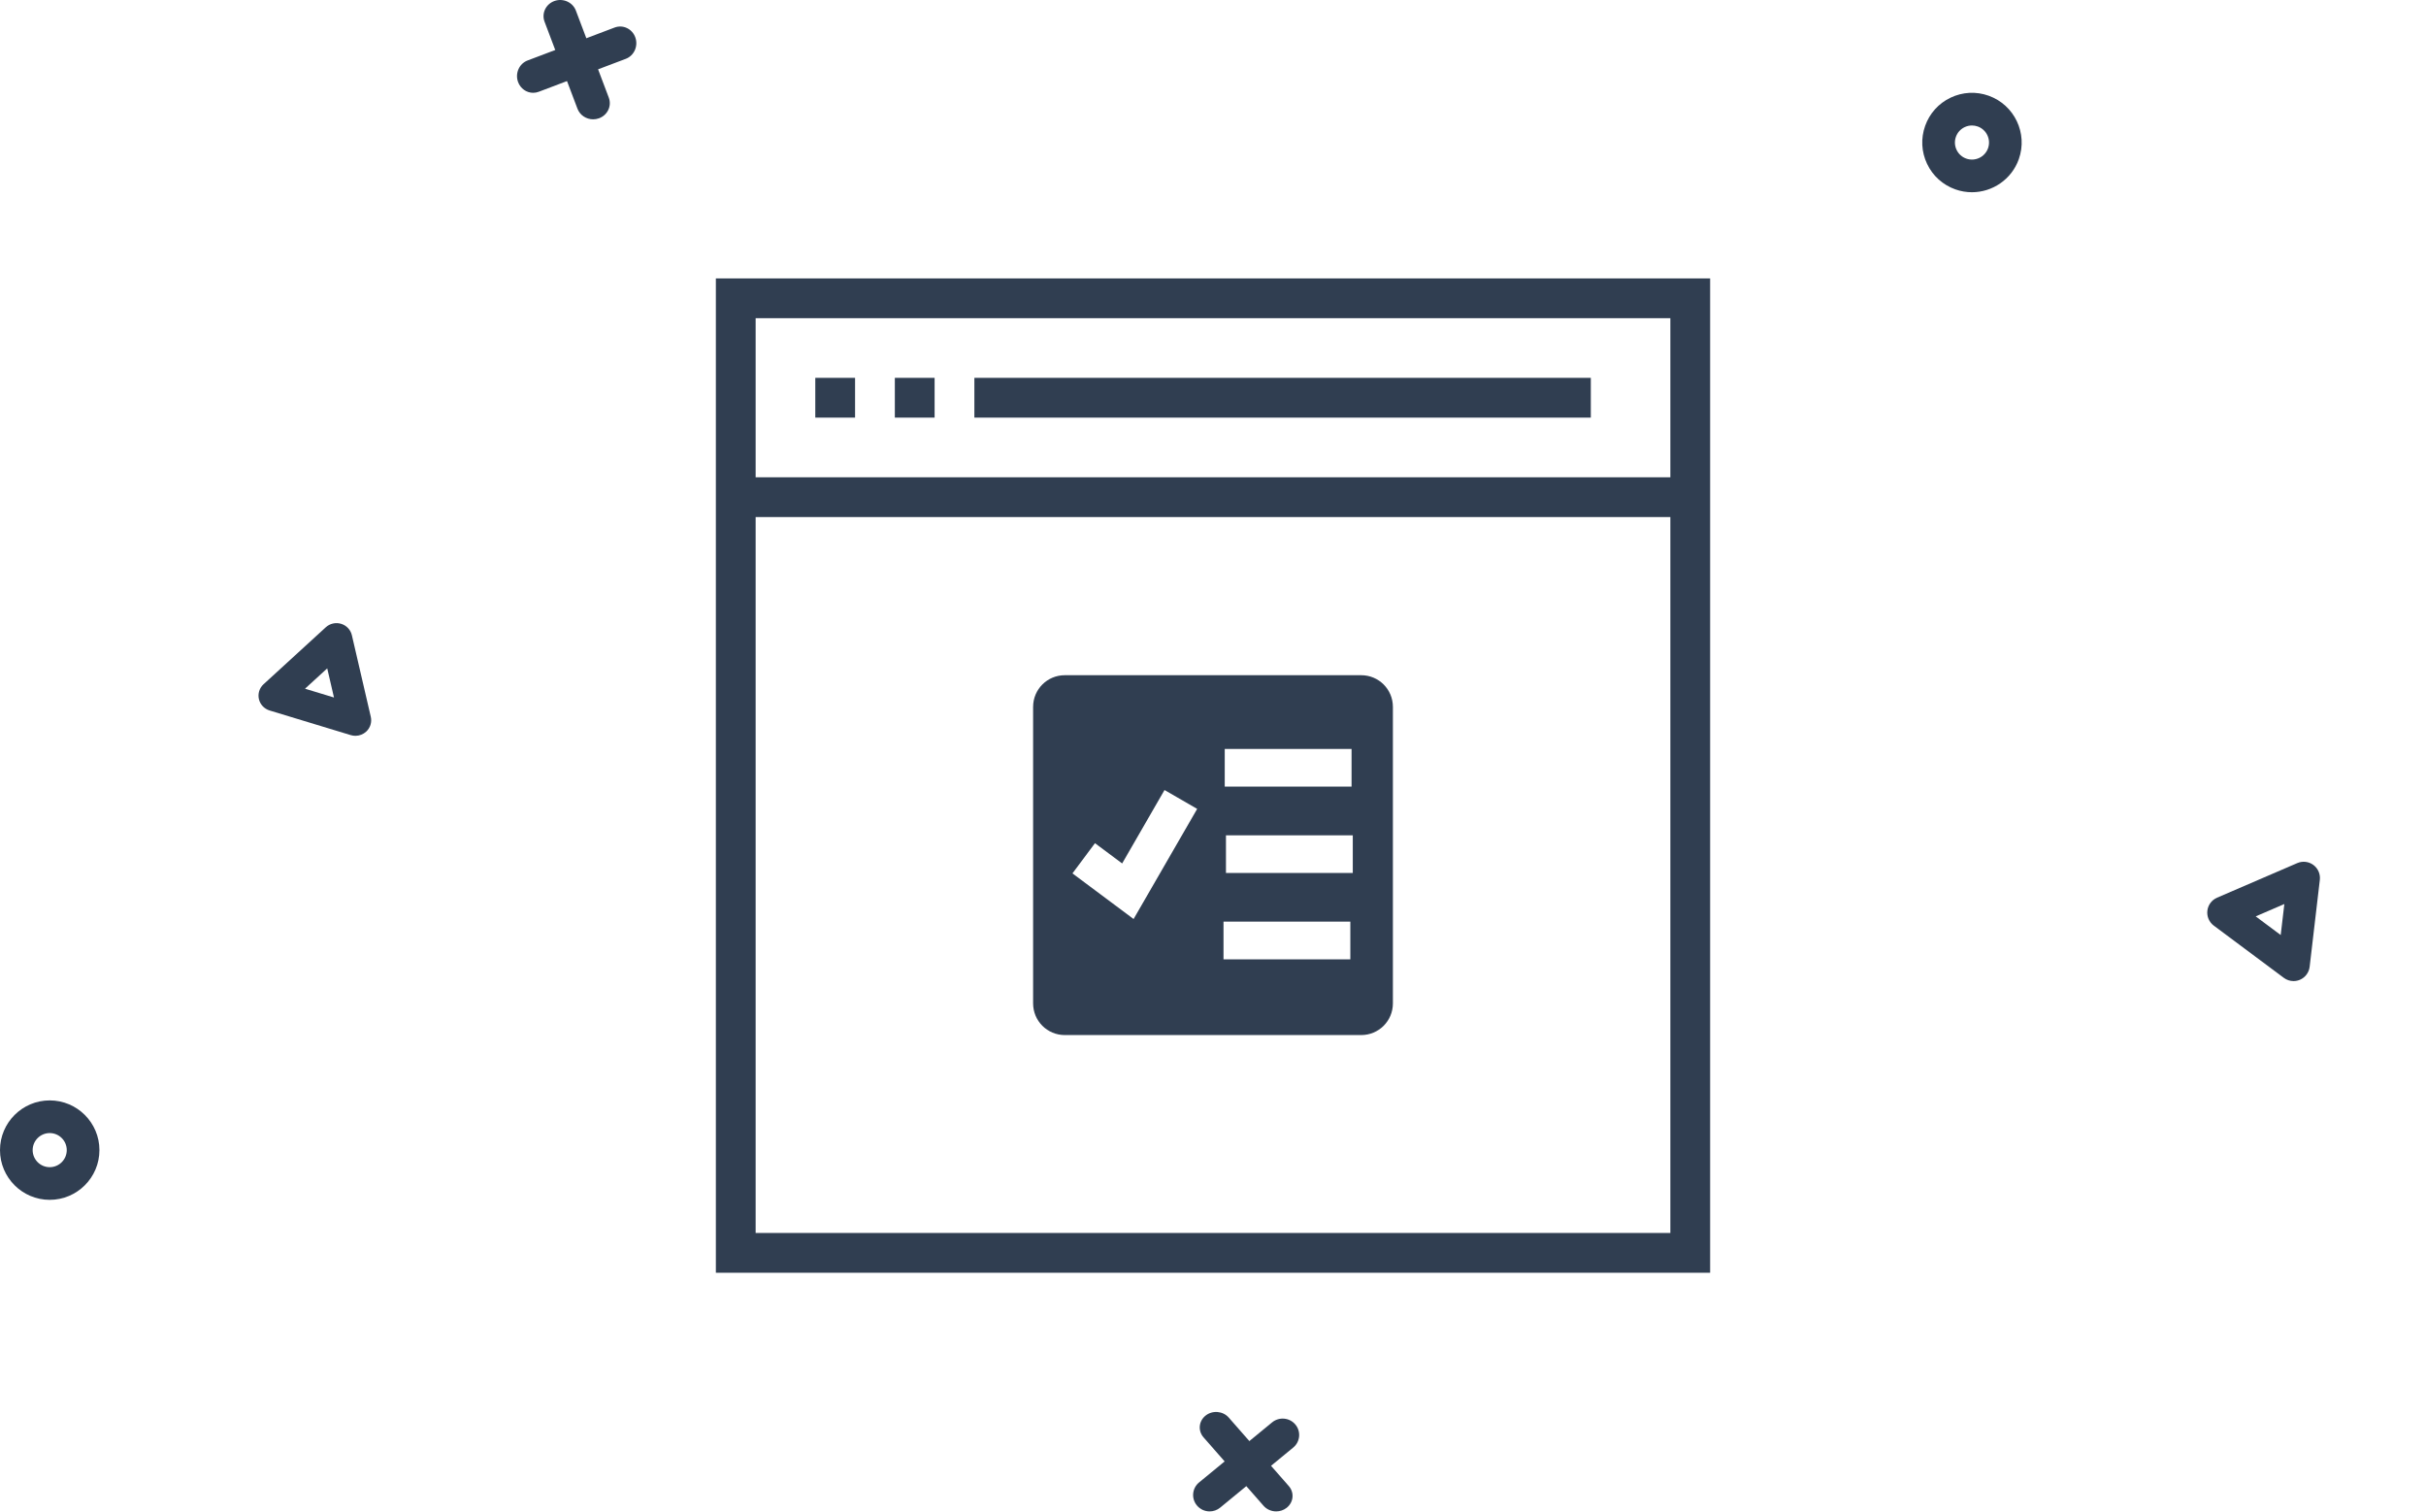
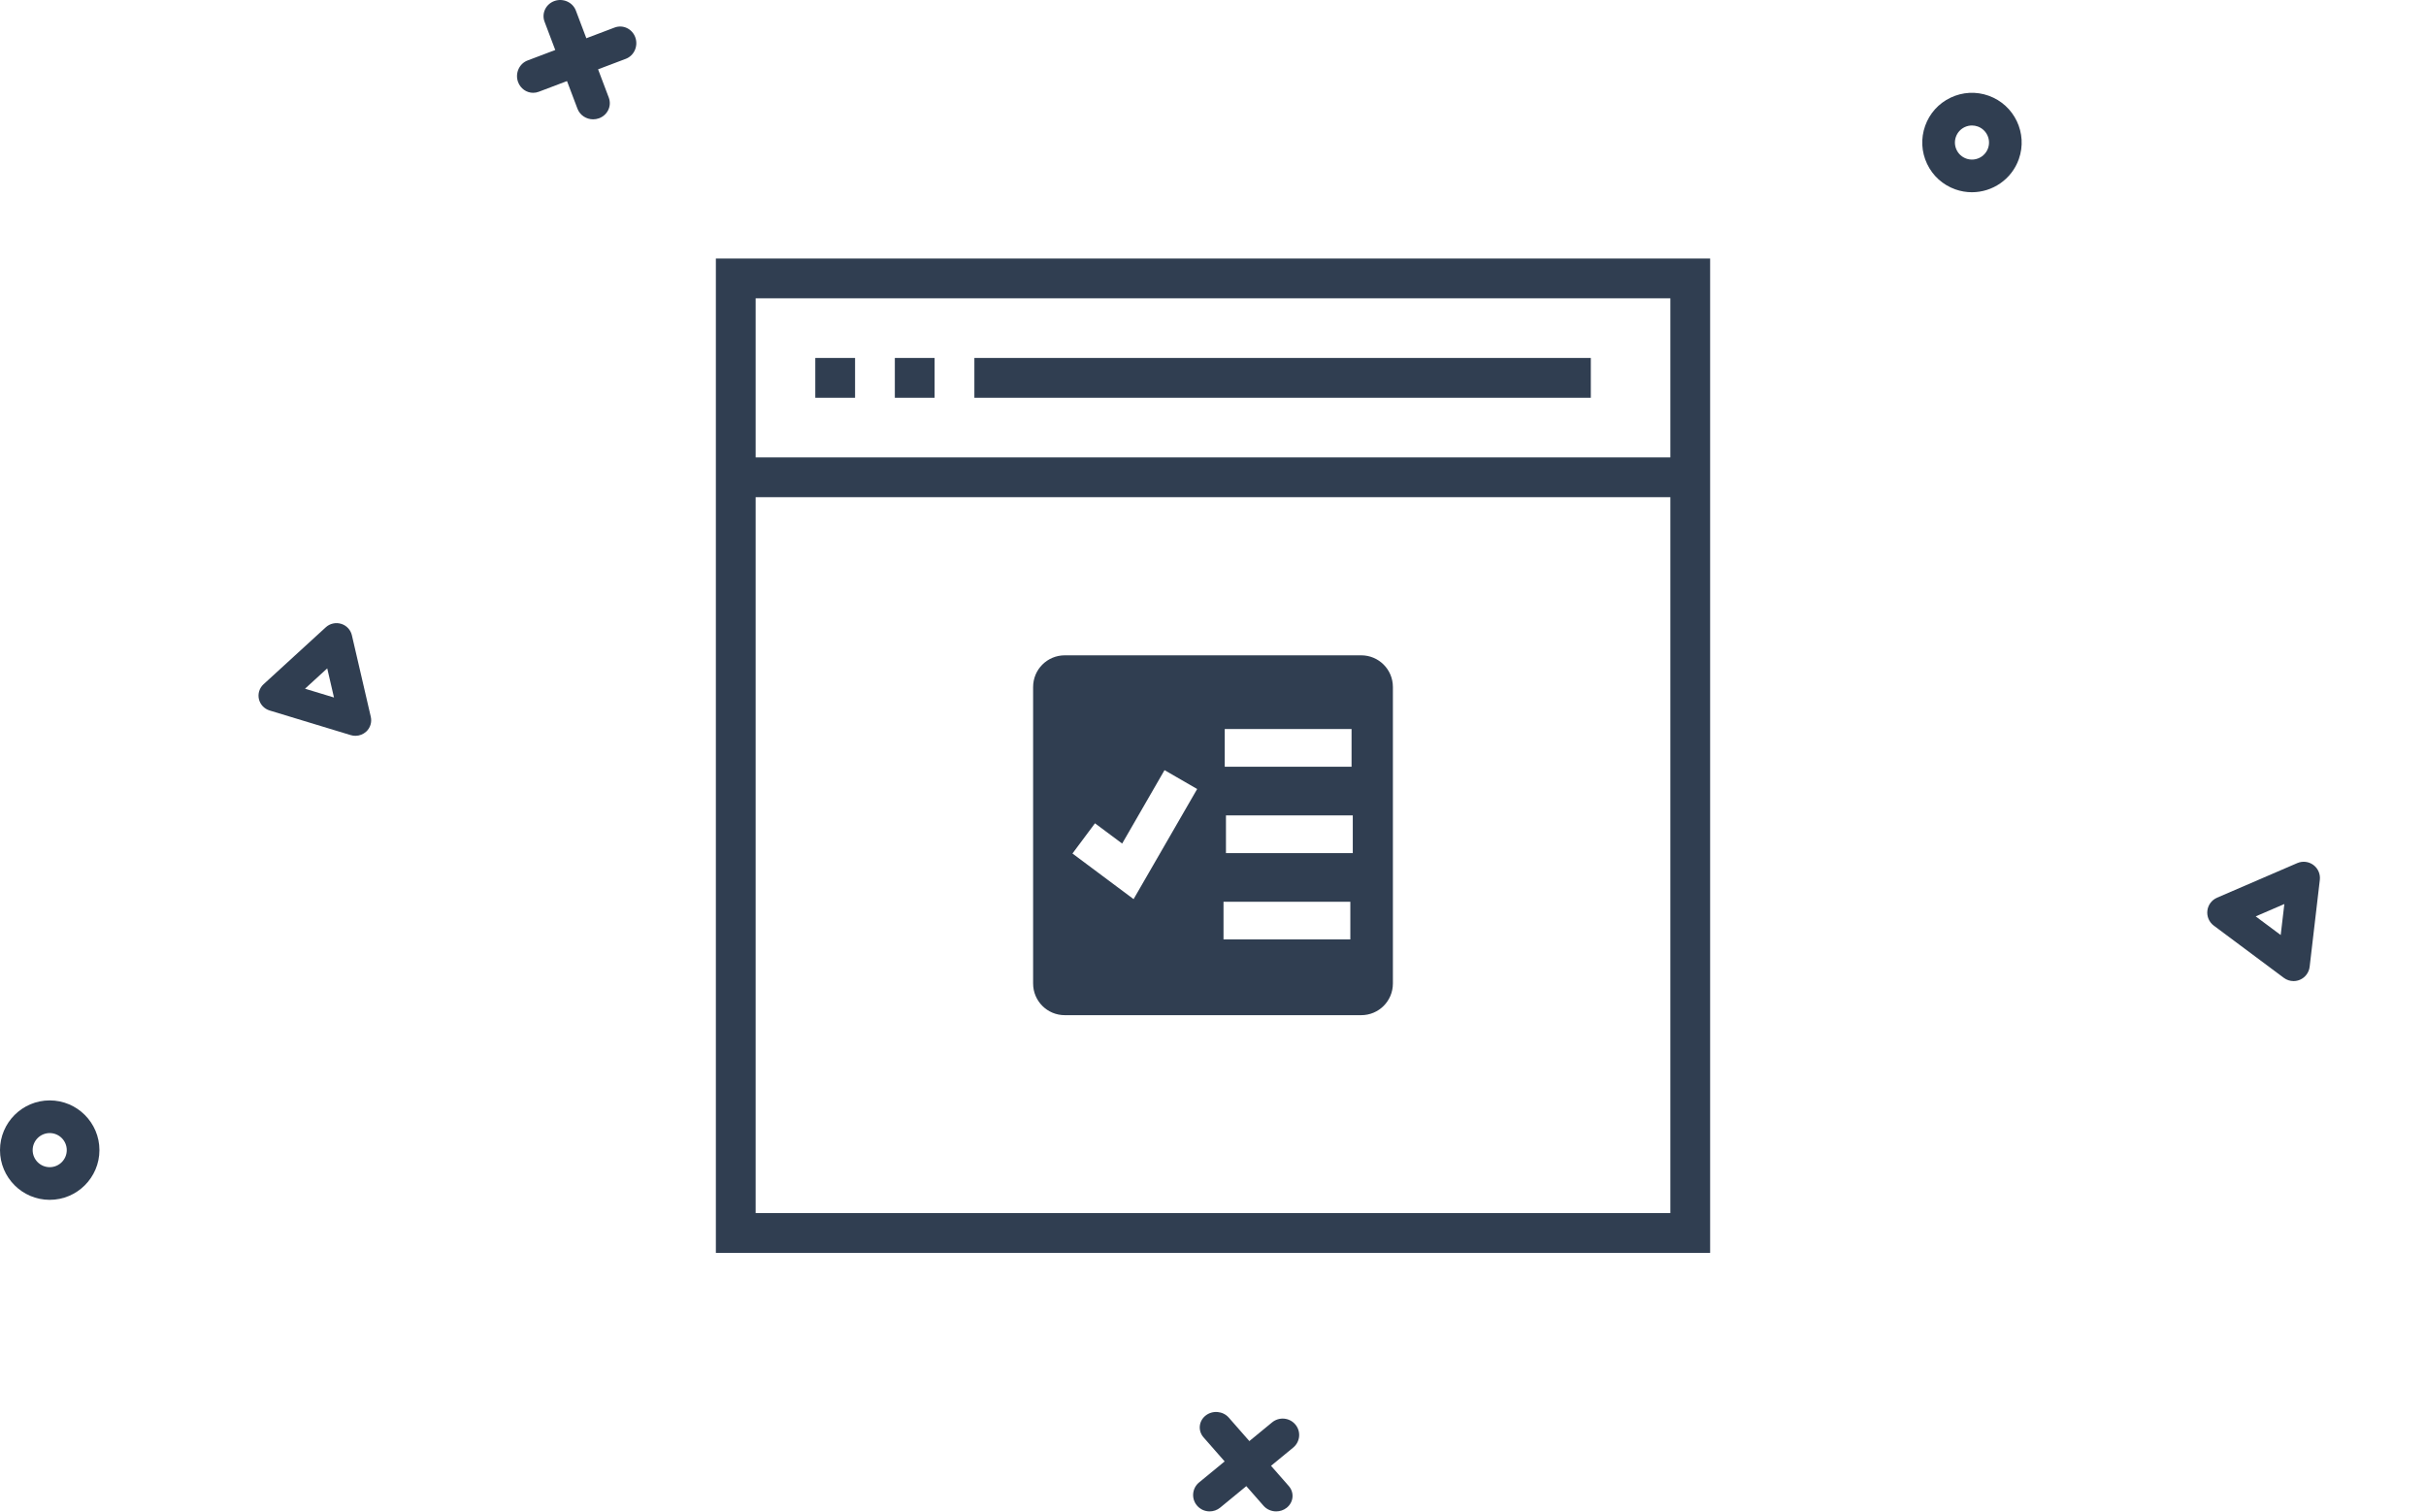
<svg xmlns="http://www.w3.org/2000/svg" id="svg35" version="1.1" viewBox="0 0 366 228" height="228" width="366">
  <defs id="defs6">
    <marker orient="auto" refY="0" refX="0" id="TriangleOutM" style="overflow:visible">
      <path id="path4289" d="M 5.77,0 -2.88,5 V -5 Z" style="fill:#000000;fill-opacity:1;fill-rule:evenodd;stroke:#000000;stroke-width:1pt;stroke-opacity:1" transform="scale(0.4)" />
    </marker>
    <marker orient="auto" refY="0" refX="0" id="TriangleOutL" style="overflow:visible">
      <path id="path4286" d="M 5.77,0 -2.88,5 V -5 Z" style="fill:#000000;fill-opacity:1;fill-rule:evenodd;stroke:#000000;stroke-width:1pt;stroke-opacity:1" transform="scale(0.8)" />
    </marker>
    <marker orient="auto" refY="0" refX="0" id="Arrow1Lend" style="overflow:visible">
      <path id="path4147" d="M 0,0 5,-5 -12.5,0 5,5 Z" style="fill:#000000;fill-opacity:1;fill-rule:evenodd;stroke:#000000;stroke-width:1pt;stroke-opacity:1" transform="matrix(-0.8,0,0,-0.8,-10,0)" />
    </marker>
  </defs>
  <path id="Fill-11" d="m 302.246,23.188 h 0.012 z m -4.747,-4.259 c -0.375,0 -0.751,0.084 -1.101,0.25 -0.62,0.295 -1.089,0.814 -1.318,1.461 -0.231,0.647 -0.195,1.345 0.1,1.966 0.295,0.62 0.814,1.089 1.461,1.319 1.337,0.474 2.808,-0.227 3.285,-1.562 0.475,-1.337 -0.226,-2.81 -1.562,-3.285 -0.282,-0.1 -0.573,-0.149 -0.864,-0.149 z M 297.494,29 c -0.83,0 -1.676,-0.139 -2.503,-0.434 -1.887,-0.671 -3.401,-2.036 -4.26,-3.844 -0.859,-1.81 -0.964,-3.845 -0.292,-5.733 0.67,-1.887 2.035,-3.398 3.844,-4.259 1.809,-0.859 3.844,-0.966 5.73,-0.293 3.897,1.385 5.94,5.681 4.555,9.575 v 0.001 C 303.475,27.081 300.577,29 297.494,29 Z" style="fill:#303e51;fill-rule:evenodd;stroke:none;stroke-width:1" />
  <path id="Fill-12" d="m 7.499,170.928 c -1.417,0 -2.572,1.155 -2.572,2.572 0,1.418 1.155,2.573 2.572,2.573 1.419,0 2.573,-1.155 2.573,-2.573 0,-1.417 -1.155,-2.572 -2.573,-2.572 m 0,10.072 C 3.363,181 0,177.635 0,173.499 0,169.365 3.363,166 7.499,166 11.636,166 15,169.365 15,173.499 15,177.635 11.636,181 7.499,181" style="fill:#303e51;fill-rule:evenodd;stroke:none;stroke-width:1" />
  <path id="path24" d="m 46.016,103.894 4.37,1.327 -1.019,-4.394 z M 53.622,111 c -0.235,0 -0.47,-0.034 -0.7,-0.103 l -12.243,-3.717 c -0.812,-0.246 -1.43,-0.903 -1.619,-1.718 -0.189,-0.816 0.079,-1.671 0.7,-2.24 l 9.389,-8.594 c 0.622,-0.57 1.507,-0.77 2.318,-0.522 0.813,0.246 1.429,0.903 1.618,1.718 l 2.855,12.31 c 0.189,0.818 -0.077,1.671 -0.7,2.24 C 54.793,110.782 54.214,111 53.622,111 Z" style="fill:#303e51;fill-rule:evenodd;stroke:none;stroke-width:1" />
  <path id="path26" d="m 340.308,138.24 3.772,2.812 0.549,-4.676 z M 346.017,148 c -0.518,0 -1.033,-0.166 -1.462,-0.485 l -10.571,-7.882 c -0.701,-0.522 -1.071,-1.379 -0.968,-2.249 0.102,-0.869 0.659,-1.618 1.462,-1.964 l 12.107,-5.22 c 0.8,-0.346 1.729,-0.237 2.429,0.286 0.702,0.524 1.071,1.381 0.968,2.25 l -1.535,13.101 c -0.102,0.869 -0.66,1.618 -1.463,1.964 C 346.674,147.934 346.345,148 346.017,148 Z" style="fill:#303e51;fill-rule:evenodd;stroke:none;stroke-width:1" />
  <path id="path28" d="m 89.483,18 c -1.025,0 -1.989,-0.612 -2.363,-1.599 L 82.154,3.271 c -0.477,-1.264 0.193,-2.662 1.498,-3.123 1.302,-0.458 2.75,0.186 3.228,1.45 l 4.966,13.13 c 0.477,1.264 -0.193,2.662 -1.498,3.123 C 90.063,17.951 89.772,18 89.483,18" style="fill:#303e51;fill-rule:evenodd;stroke:none;stroke-width:1" />
  <path id="Fill-16" d="M 80.435,14 C 79.443,14 78.511,13.368 78.149,12.347 77.687,11.044 78.335,9.597 79.598,9.12 L 92.729,4.152 c 1.261,-0.472 2.66,0.193 3.122,1.499 0.462,1.304 -0.186,2.75 -1.449,3.227 L 81.272,13.846 C 80.996,13.95 80.714,14 80.435,14" style="fill:#303e51;fill-rule:evenodd;stroke:none;stroke-width:1" />
  <g transform="translate(-4,-16)" id="g3355">
    <path style="fill:#303e51;fill-rule:evenodd;stroke:none;stroke-width:1" d="m 196.531,244 c -0.71,0 -1.415,-0.288 -1.902,-0.844 l -9.059,-10.329 c -0.872,-0.993 -0.726,-2.465 0.323,-3.289 1.051,-0.824 2.609,-0.686 3.479,0.306 l 9.059,10.329 c 0.872,0.993 0.726,2.465 -0.324,3.289 C 197.645,243.825 197.086,244 196.531,244" id="Fill-17" />
    <path style="fill:#303e51;fill-rule:evenodd;stroke:none;stroke-width:1" d="m 186.493,244 c -0.716,0 -1.427,-0.304 -1.918,-0.893 -0.879,-1.05 -0.732,-2.607 0.327,-3.478 l 11.017,-9.06 c 1.059,-0.871 2.631,-0.727 3.508,0.325 0.879,1.05 0.732,2.607 -0.327,3.478 l -11.017,9.059 C 187.617,243.814 187.053,244 186.493,244" id="Fill-18" />
  </g>
-   <g transform="translate(-12)" id="g3392">
+   <g transform="translate(-12,-3)" id="g3392">
    <path style="fill:#303e51;fill-rule:evenodd;stroke:none;stroke-width:1" id="path14" d="M 126,185.999 H 264 V 78 H 126 Z M 126,72 H 264 V 48 H 126 Z m -6,120 H 270 V 42 H 120 Z" />
-     <polygon style="fill:#303e51;fill-rule:evenodd;stroke:none;stroke-width:1" points="39,15 39,21 132,21 132,15 " id="Fill-13" transform="translate(120,42)" />
-     <polygon style="fill:#303e51;fill-rule:evenodd;stroke:none;stroke-width:1" points="15,15 15,21 21,21 21,15 " id="Fill-14" transform="translate(120,42)" />
-     <polygon style="fill:#303e51;fill-rule:evenodd;stroke:none;stroke-width:1" points="27,15 27,21 33,21 33,15 " id="Fill-15" transform="translate(120,42)" />
+     <polygon style="fill:#303e51;fill-rule:evenodd;stroke:none;stroke-width:1" points="39,21 132,21 132,15 39,15 " id="Fill-13" transform="translate(120,42)" />
+     <polygon style="fill:#303e51;fill-rule:evenodd;stroke:none;stroke-width:1" points="15,21 21,21 21,15 15,15 " id="Fill-14" transform="translate(120,42)" />
+     <polygon style="fill:#303e51;fill-rule:evenodd;stroke:none;stroke-width:1" points="27,21 33,21 33,15 27,15 " id="Fill-15" transform="translate(120,42)" />
    <path id="rect5502" d="m 172.643,101.858 c -2.65,0 -4.782,2.132 -4.782,4.782 v 44.721 c 0,2.65 2.132,4.782 4.782,4.782 h 44.715 c 2.65,0 4.782,-2.132 4.782,-4.782 v -44.721 c 0,-2.65 -2.132,-4.782 -4.782,-4.782 z m 24.128,11.121 h 19.133 v 5.687 h -19.133 z m -9.085,6.201 4.926,2.844 -9.592,16.612 -9.223,-6.881 3.397,-4.557 4.101,3.057 z m 9.269,6.829 h 19.133 v 5.682 H 196.955 Z m -0.369,13.024 h 19.133 v 5.687 h -19.133 z" style="fill:#303e51;fill-opacity:1;stroke:none;stroke-width:1.234;stroke-linecap:round;stroke-miterlimit:4;stroke-dasharray:none;stroke-opacity:1" />
  </g>
</svg>
